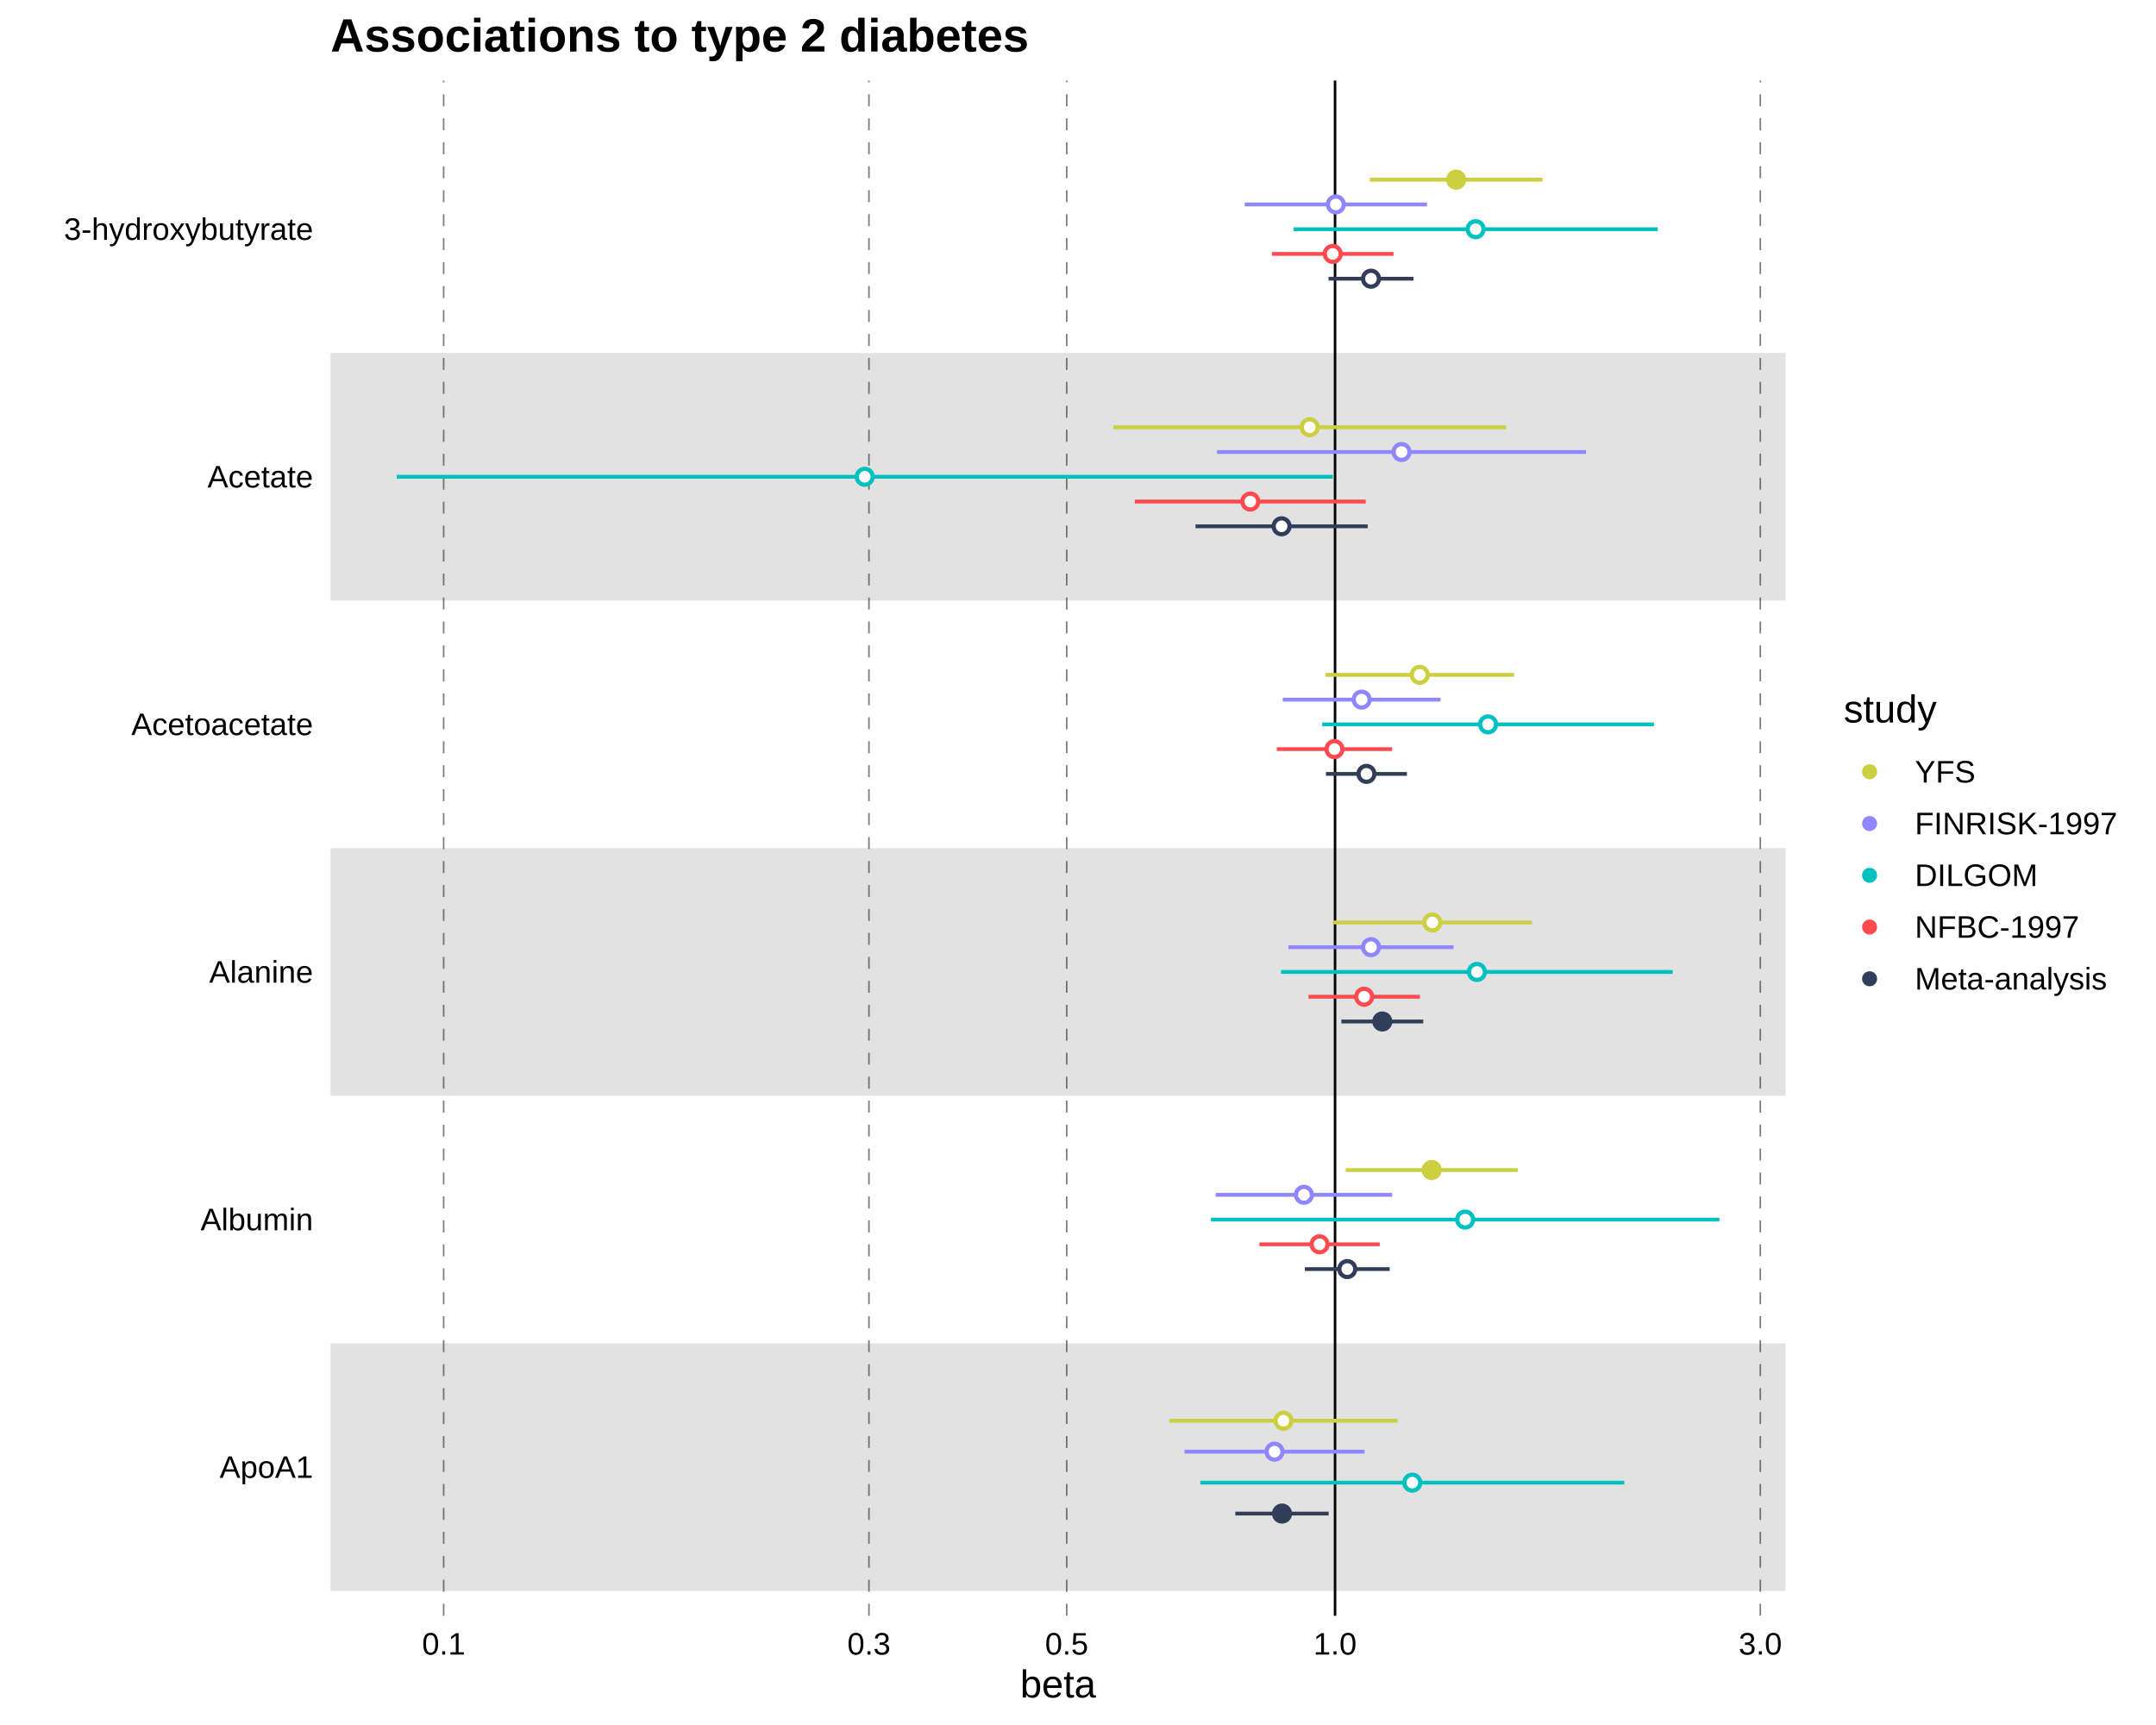
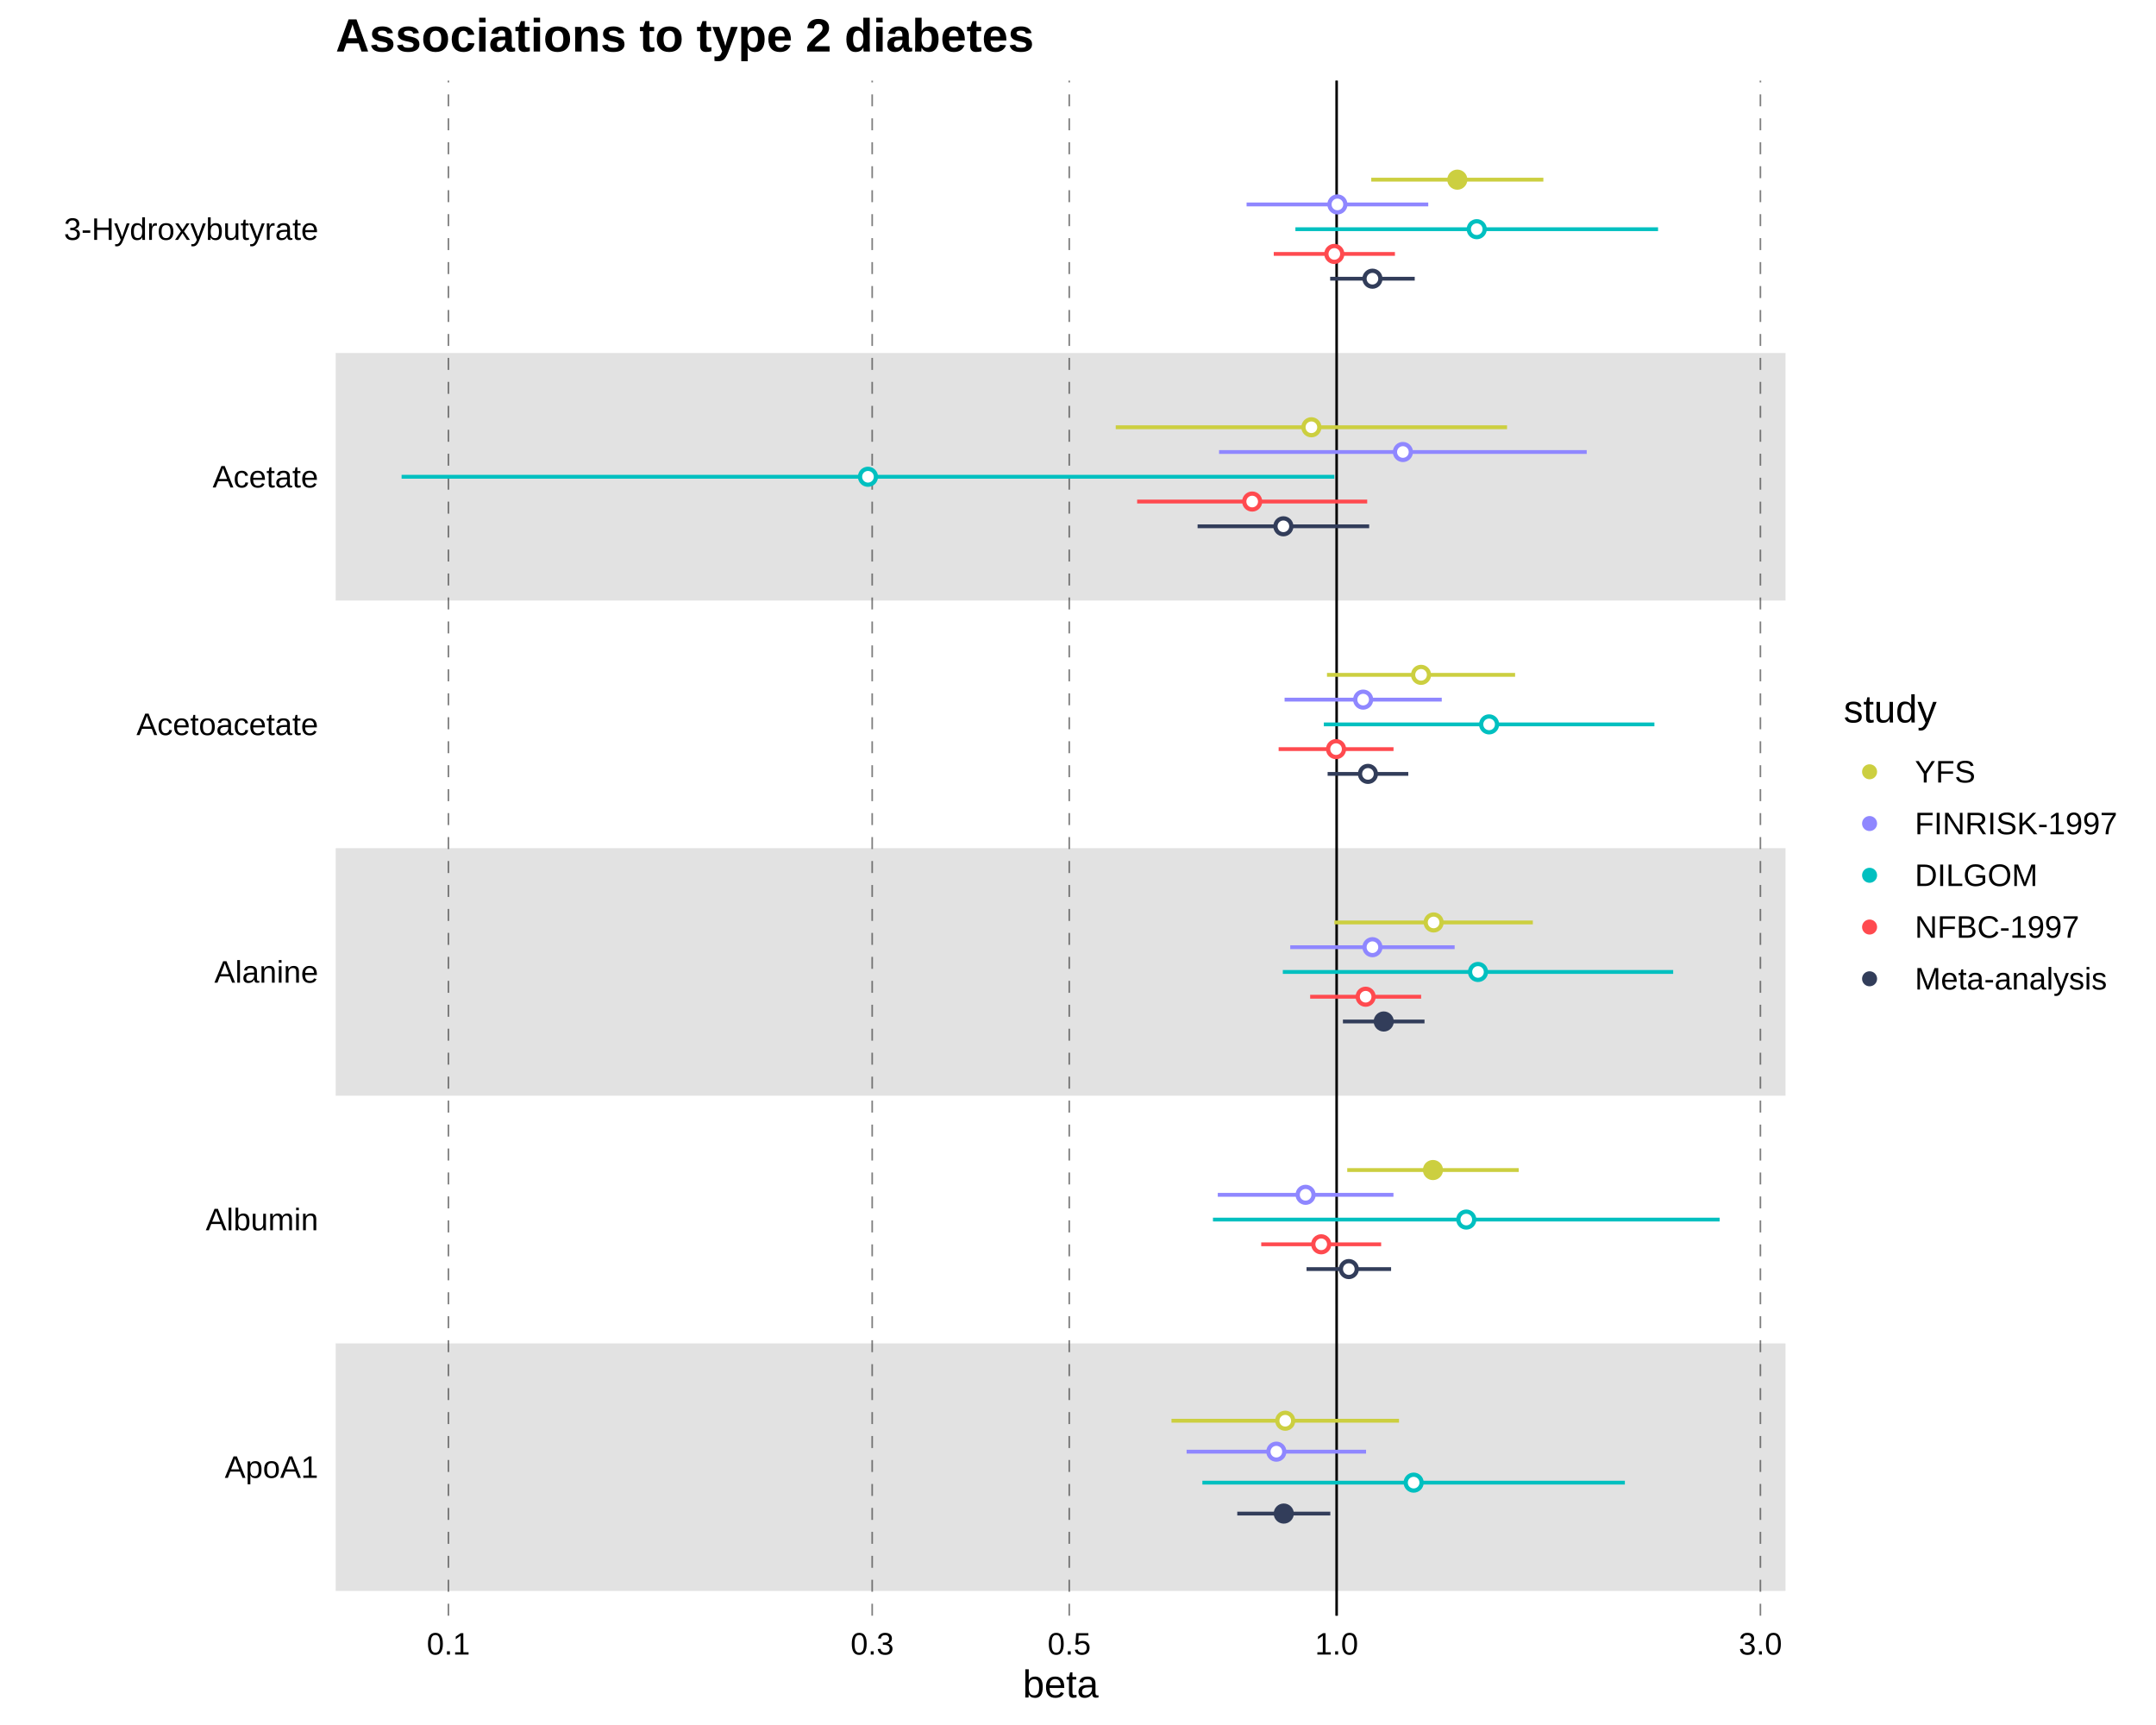
<svg xmlns="http://www.w3.org/2000/svg" viewBox="0 0 720.00 576.00">
  <defs>
    <style type="text/css">
    line, polyline, polygon, path, rect, circle {
      fill: none;
      stroke: #000000;
      stroke-linecap: round;
      stroke-linejoin: round;
      stroke-miterlimit: 10.00;
    }
  </style>
  </defs>
  <rect width="100%" height="100%" style="stroke: none; fill: #FFFFFF;" />
  <defs>
-     <clipPath id="cpMTEwLjM5fDU5Ni4yOXw1MzkuNTF8MjYuOTI=">
-       <rect x="110.39" y="26.92" width="485.90" height="512.58" />
+     <clipPath id="cpMTEyLjEwfDU5Ni4yOXw1MzkuNTF8MjYuOTI=">
+       <rect x="112.10" y="26.92" width="484.18" height="512.58" />
    </clipPath>
  </defs>
-   <rect x="110.39" y="26.92" width="485.90" height="512.58" style="stroke-width: 0.75; stroke: none;" clip-path="url(#cpMTEwLjM5fDU5Ni4yOXw1MzkuNTF8MjYuOTI=)" />
-   <polyline points="148.16,539.51 148.16,26.92 " style="stroke-width: 0.53; stroke: #7F7F7F; stroke-dasharray: 4.00,4.00; stroke-linecap: butt;" clip-path="url(#cpMTEwLjM5fDU5Ni4yOXw1MzkuNTF8MjYuOTI=)" />
-   <polyline points="290.19,539.51 290.19,26.92 " style="stroke-width: 0.53; stroke: #7F7F7F; stroke-dasharray: 4.00,4.00; stroke-linecap: butt;" clip-path="url(#cpMTEwLjM5fDU5Ni4yOXw1MzkuNTF8MjYuOTI=)" />
-   <polyline points="356.23,539.51 356.23,26.92 " style="stroke-width: 0.53; stroke: #7F7F7F; stroke-dasharray: 4.00,4.00; stroke-linecap: butt;" clip-path="url(#cpMTEwLjM5fDU5Ni4yOXw1MzkuNTF8MjYuOTI=)" />
-   <polyline points="445.84,539.51 445.84,26.92 " style="stroke-width: 0.53; stroke: #7F7F7F; stroke-dasharray: 4.00,4.00; stroke-linecap: butt;" clip-path="url(#cpMTEwLjM5fDU5Ni4yOXw1MzkuNTF8MjYuOTI=)" />
-   <polyline points="587.86,539.51 587.86,26.92 " style="stroke-width: 0.53; stroke: #7F7F7F; stroke-dasharray: 4.00,4.00; stroke-linecap: butt;" clip-path="url(#cpMTEwLjM5fDU5Ni4yOXw1MzkuNTF8MjYuOTI=)" />
-   <rect x="110.39" y="448.56" width="485.90" height="82.67" style="stroke-width: nan; stroke: none; stroke-linecap: square; stroke-linejoin: miter; fill: #222222; fill-opacity: 0.13;" clip-path="url(#cpMTEwLjM5fDU5Ni4yOXw1MzkuNTF8MjYuOTI=)" />
-   <rect x="110.39" y="365.89" width="485.90" height="82.67" style="stroke-width: nan; stroke: none; stroke-linecap: square; stroke-linejoin: miter;" clip-path="url(#cpMTEwLjM5fDU5Ni4yOXw1MzkuNTF8MjYuOTI=)" />
-   <rect x="110.39" y="283.21" width="485.90" height="82.67" style="stroke-width: nan; stroke: none; stroke-linecap: square; stroke-linejoin: miter; fill: #222222; fill-opacity: 0.13;" clip-path="url(#cpMTEwLjM5fDU5Ni4yOXw1MzkuNTF8MjYuOTI=)" />
-   <rect x="110.39" y="200.54" width="485.90" height="82.67" style="stroke-width: nan; stroke: none; stroke-linecap: square; stroke-linejoin: miter;" clip-path="url(#cpMTEwLjM5fDU5Ni4yOXw1MzkuNTF8MjYuOTI=)" />
-   <rect x="110.39" y="117.86" width="485.90" height="82.67" style="stroke-width: nan; stroke: none; stroke-linecap: square; stroke-linejoin: miter; fill: #222222; fill-opacity: 0.13;" clip-path="url(#cpMTEwLjM5fDU5Ni4yOXw1MzkuNTF8MjYuOTI=)" />
-   <rect x="110.39" y="35.19" width="485.90" height="82.67" style="stroke-width: nan; stroke: none; stroke-linecap: square; stroke-linejoin: miter;" clip-path="url(#cpMTEwLjM5fDU5Ni4yOXw1MzkuNTF8MjYuOTI=)" />
-   <line x1="445.84" y1="539.51" x2="445.84" y2="26.92" style="stroke-width: 0.85; stroke-linecap: butt;" clip-path="url(#cpMTEwLjM5fDU5Ni4yOXw1MzkuNTF8MjYuOTI=)" />
-   <line x1="390.50" y1="474.40" x2="466.74" y2="474.40" style="stroke-width: 1.28; stroke: #CCCF40; stroke-linecap: butt;" clip-path="url(#cpMTEwLjM5fDU5Ni4yOXw1MzkuNTF8MjYuOTI=)" />
-   <line x1="395.56" y1="484.73" x2="455.70" y2="484.73" style="stroke-width: 1.28; stroke: #8F87FF; stroke-linecap: butt;" clip-path="url(#cpMTEwLjM5fDU5Ni4yOXw1MzkuNTF8MjYuOTI=)" />
-   <line x1="400.85" y1="495.07" x2="542.44" y2="495.07" style="stroke-width: 1.28; stroke: #00C0C0; stroke-linecap: butt;" clip-path="url(#cpMTEwLjM5fDU5Ni4yOXw1MzkuNTF8MjYuOTI=)" />
-   <line x1="412.54" y1="505.40" x2="443.72" y2="505.40" style="stroke-width: 1.28; stroke: #323D5A; stroke-linecap: butt;" clip-path="url(#cpMTEwLjM5fDU5Ni4yOXw1MzkuNTF8MjYuOTI=)" />
-   <line x1="449.39" y1="390.69" x2="506.86" y2="390.69" style="stroke-width: 1.28; stroke: #CCCF40; stroke-linecap: butt;" clip-path="url(#cpMTEwLjM5fDU5Ni4yOXw1MzkuNTF8MjYuOTI=)" />
-   <line x1="406.00" y1="398.96" x2="464.89" y2="398.96" style="stroke-width: 1.28; stroke: #8F87FF; stroke-linecap: butt;" clip-path="url(#cpMTEwLjM5fDU5Ni4yOXw1MzkuNTF8MjYuOTI=)" />
-   <line x1="404.39" y1="407.23" x2="574.20" y2="407.23" style="stroke-width: 1.28; stroke: #00C0C0; stroke-linecap: butt;" clip-path="url(#cpMTEwLjM5fDU5Ni4yOXw1MzkuNTF8MjYuOTI=)" />
-   <line x1="420.57" y1="415.49" x2="460.77" y2="415.49" style="stroke-width: 1.28; stroke: #FF4A4F; stroke-linecap: butt;" clip-path="url(#cpMTEwLjM5fDU5Ni4yOXw1MzkuNTF8MjYuOTI=)" />
-   <line x1="435.75" y1="423.76" x2="464.09" y2="423.76" style="stroke-width: 1.28; stroke: #323D5A; stroke-linecap: butt;" clip-path="url(#cpMTEwLjM5fDU5Ni4yOXw1MzkuNTF8MjYuOTI=)" />
-   <line x1="445.08" y1="308.02" x2="511.60" y2="308.02" style="stroke-width: 1.28; stroke: #CCCF40; stroke-linecap: butt;" clip-path="url(#cpMTEwLjM5fDU5Ni4yOXw1MzkuNTF8MjYuOTI=)" />
-   <line x1="430.30" y1="316.28" x2="485.39" y2="316.28" style="stroke-width: 1.28; stroke: #8F87FF; stroke-linecap: butt;" clip-path="url(#cpMTEwLjM5fDU5Ni4yOXw1MzkuNTF8MjYuOTI=)" />
-   <line x1="427.81" y1="324.55" x2="558.62" y2="324.55" style="stroke-width: 1.28; stroke: #00C0C0; stroke-linecap: butt;" clip-path="url(#cpMTEwLjM5fDU5Ni4yOXw1MzkuNTF8MjYuOTI=)" />
-   <line x1="436.97" y1="332.82" x2="474.16" y2="332.82" style="stroke-width: 1.28; stroke: #FF4A4F; stroke-linecap: butt;" clip-path="url(#cpMTEwLjM5fDU5Ni4yOXw1MzkuNTF8MjYuOTI=)" />
-   <line x1="447.95" y1="341.09" x2="475.30" y2="341.09" style="stroke-width: 1.28; stroke: #323D5A; stroke-linecap: butt;" clip-path="url(#cpMTEwLjM5fDU5Ni4yOXw1MzkuNTF8MjYuOTI=)" />
-   <line x1="442.60" y1="225.34" x2="505.65" y2="225.34" style="stroke-width: 1.28; stroke: #CCCF40; stroke-linecap: butt;" clip-path="url(#cpMTEwLjM5fDU5Ni4yOXw1MzkuNTF8MjYuOTI=)" />
-   <line x1="428.39" y1="233.61" x2="481.08" y2="233.61" style="stroke-width: 1.28; stroke: #8F87FF; stroke-linecap: butt;" clip-path="url(#cpMTEwLjM5fDU5Ni4yOXw1MzkuNTF8MjYuOTI=)" />
-   <line x1="441.54" y1="241.88" x2="552.34" y2="241.88" style="stroke-width: 1.28; stroke: #00C0C0; stroke-linecap: butt;" clip-path="url(#cpMTEwLjM5fDU5Ni4yOXw1MzkuNTF8MjYuOTI=)" />
-   <line x1="426.39" y1="250.14" x2="464.90" y2="250.14" style="stroke-width: 1.28; stroke: #FF4A4F; stroke-linecap: butt;" clip-path="url(#cpMTEwLjM5fDU5Ni4yOXw1MzkuNTF8MjYuOTI=)" />
-   <line x1="442.81" y1="258.41" x2="469.85" y2="258.41" style="stroke-width: 1.28; stroke: #323D5A; stroke-linecap: butt;" clip-path="url(#cpMTEwLjM5fDU5Ni4yOXw1MzkuNTF8MjYuOTI=)" />
-   <line x1="371.81" y1="142.67" x2="502.95" y2="142.67" style="stroke-width: 1.28; stroke: #CCCF40; stroke-linecap: butt;" clip-path="url(#cpMTEwLjM5fDU5Ni4yOXw1MzkuNTF8MjYuOTI=)" />
-   <line x1="406.44" y1="150.93" x2="529.65" y2="150.93" style="stroke-width: 1.28; stroke: #8F87FF; stroke-linecap: butt;" clip-path="url(#cpMTEwLjM5fDU5Ni4yOXw1MzkuNTF8MjYuOTI=)" />
-   <line x1="132.47" y1="159.20" x2="445.08" y2="159.20" style="stroke-width: 1.28; stroke: #00C0C0; stroke-linecap: butt;" clip-path="url(#cpMTEwLjM5fDU5Ni4yOXw1MzkuNTF8MjYuOTI=)" />
-   <line x1="378.98" y1="167.47" x2="456.09" y2="167.47" style="stroke-width: 1.28; stroke: #FF4A4F; stroke-linecap: butt;" clip-path="url(#cpMTEwLjM5fDU5Ni4yOXw1MzkuNTF8MjYuOTI=)" />
-   <line x1="399.24" y1="175.74" x2="456.74" y2="175.74" style="stroke-width: 1.28; stroke: #323D5A; stroke-linecap: butt;" clip-path="url(#cpMTEwLjM5fDU5Ni4yOXw1MzkuNTF8MjYuOTI=)" />
-   <line x1="457.44" y1="59.99" x2="515.12" y2="59.99" style="stroke-width: 1.28; stroke: #CCCF40; stroke-linecap: butt;" clip-path="url(#cpMTEwLjM5fDU5Ni4yOXw1MzkuNTF8MjYuOTI=)" />
-   <line x1="415.66" y1="68.26" x2="476.54" y2="68.26" style="stroke-width: 1.28; stroke: #8F87FF; stroke-linecap: butt;" clip-path="url(#cpMTEwLjM5fDU5Ni4yOXw1MzkuNTF8MjYuOTI=)" />
-   <line x1="432.02" y1="76.53" x2="553.56" y2="76.53" style="stroke-width: 1.28; stroke: #00C0C0; stroke-linecap: butt;" clip-path="url(#cpMTEwLjM5fDU5Ni4yOXw1MzkuNTF8MjYuOTI=)" />
-   <line x1="424.76" y1="84.79" x2="465.37" y2="84.79" style="stroke-width: 1.28; stroke: #FF4A4F; stroke-linecap: butt;" clip-path="url(#cpMTEwLjM5fDU5Ni4yOXw1MzkuNTF8MjYuOTI=)" />
-   <line x1="443.67" y1="93.06" x2="472.02" y2="93.06" style="stroke-width: 1.28; stroke: #323D5A; stroke-linecap: butt;" clip-path="url(#cpMTEwLjM5fDU5Ni4yOXw1MzkuNTF8MjYuOTI=)" />
-   <circle cx="428.62" cy="474.40" r="1.99pt" style="stroke-width: 1.42; stroke: #CCCF40; fill: #FFFFFF;" clip-path="url(#cpMTEwLjM5fDU5Ni4yOXw1MzkuNTF8MjYuOTI=)" />
-   <circle cx="425.63" cy="484.73" r="1.99pt" style="stroke-width: 1.42; stroke: #8F87FF; fill: #FFFFFF;" clip-path="url(#cpMTEwLjM5fDU5Ni4yOXw1MzkuNTF8MjYuOTI=)" />
-   <circle cx="471.64" cy="495.07" r="1.99pt" style="stroke-width: 1.42; stroke: #00C0C0; fill: #FFFFFF;" clip-path="url(#cpMTEwLjM5fDU5Ni4yOXw1MzkuNTF8MjYuOTI=)" />
-   <circle cx="428.13" cy="505.40" r="1.99pt" style="stroke-width: 1.42; stroke: #323D5A; fill: #323D5A;" clip-path="url(#cpMTEwLjM5fDU5Ni4yOXw1MzkuNTF8MjYuOTI=)" />
-   <circle cx="478.13" cy="390.69" r="1.99pt" style="stroke-width: 1.42; stroke: #CCCF40; fill: #CCCF40;" clip-path="url(#cpMTEwLjM5fDU5Ni4yOXw1MzkuNTF8MjYuOTI=)" />
-   <circle cx="435.45" cy="398.96" r="1.99pt" style="stroke-width: 1.42; stroke: #8F87FF; fill: #FFFFFF;" clip-path="url(#cpMTEwLjM5fDU5Ni4yOXw1MzkuNTF8MjYuOTI=)" />
-   <circle cx="489.29" cy="407.23" r="1.99pt" style="stroke-width: 1.42; stroke: #00C0C0; fill: #FFFFFF;" clip-path="url(#cpMTEwLjM5fDU5Ni4yOXw1MzkuNTF8MjYuOTI=)" />
-   <circle cx="440.67" cy="415.49" r="1.99pt" style="stroke-width: 1.42; stroke: #FF4A4F; fill: #FFFFFF;" clip-path="url(#cpMTEwLjM5fDU5Ni4yOXw1MzkuNTF8MjYuOTI=)" />
-   <circle cx="449.92" cy="423.76" r="1.99pt" style="stroke-width: 1.42; stroke: #323D5A; fill: #FFFFFF;" clip-path="url(#cpMTEwLjM5fDU5Ni4yOXw1MzkuNTF8MjYuOTI=)" />
-   <circle cx="478.34" cy="308.02" r="1.99pt" style="stroke-width: 1.42; stroke: #CCCF40; fill: #FFFFFF;" clip-path="url(#cpMTEwLjM5fDU5Ni4yOXw1MzkuNTF8MjYuOTI=)" />
-   <circle cx="457.84" cy="316.28" r="1.99pt" style="stroke-width: 1.42; stroke: #8F87FF; fill: #FFFFFF;" clip-path="url(#cpMTEwLjM5fDU5Ni4yOXw1MzkuNTF8MjYuOTI=)" />
-   <circle cx="493.22" cy="324.55" r="1.99pt" style="stroke-width: 1.42; stroke: #00C0C0; fill: #FFFFFF;" clip-path="url(#cpMTEwLjM5fDU5Ni4yOXw1MzkuNTF8MjYuOTI=)" />
-   <circle cx="455.56" cy="332.82" r="1.99pt" style="stroke-width: 1.42; stroke: #FF4A4F; fill: #FFFFFF;" clip-path="url(#cpMTEwLjM5fDU5Ni4yOXw1MzkuNTF8MjYuOTI=)" />
-   <circle cx="461.62" cy="341.09" r="1.99pt" style="stroke-width: 1.42; stroke: #323D5A; fill: #323D5A;" clip-path="url(#cpMTEwLjM5fDU5Ni4yOXw1MzkuNTF8MjYuOTI=)" />
-   <circle cx="474.13" cy="225.34" r="1.99pt" style="stroke-width: 1.42; stroke: #CCCF40; fill: #FFFFFF;" clip-path="url(#cpMTEwLjM5fDU5Ni4yOXw1MzkuNTF8MjYuOTI=)" />
-   <circle cx="454.73" cy="233.61" r="1.99pt" style="stroke-width: 1.42; stroke: #8F87FF; fill: #FFFFFF;" clip-path="url(#cpMTEwLjM5fDU5Ni4yOXw1MzkuNTF8MjYuOTI=)" />
-   <circle cx="496.94" cy="241.88" r="1.99pt" style="stroke-width: 1.42; stroke: #00C0C0; fill: #FFFFFF;" clip-path="url(#cpMTEwLjM5fDU5Ni4yOXw1MzkuNTF8MjYuOTI=)" />
-   <circle cx="445.65" cy="250.14" r="1.99pt" style="stroke-width: 1.42; stroke: #FF4A4F; fill: #FFFFFF;" clip-path="url(#cpMTEwLjM5fDU5Ni4yOXw1MzkuNTF8MjYuOTI=)" />
-   <circle cx="456.33" cy="258.41" r="1.99pt" style="stroke-width: 1.42; stroke: #323D5A; fill: #FFFFFF;" clip-path="url(#cpMTEwLjM5fDU5Ni4yOXw1MzkuNTF8MjYuOTI=)" />
-   <circle cx="437.38" cy="142.67" r="1.99pt" style="stroke-width: 1.42; stroke: #CCCF40; fill: #FFFFFF;" clip-path="url(#cpMTEwLjM5fDU5Ni4yOXw1MzkuNTF8MjYuOTI=)" />
-   <circle cx="468.04" cy="150.93" r="1.99pt" style="stroke-width: 1.42; stroke: #8F87FF; fill: #FFFFFF;" clip-path="url(#cpMTEwLjM5fDU5Ni4yOXw1MzkuNTF8MjYuOTI=)" />
-   <circle cx="288.78" cy="159.20" r="1.99pt" style="stroke-width: 1.42; stroke: #00C0C0; fill: #FFFFFF;" clip-path="url(#cpMTEwLjM5fDU5Ni4yOXw1MzkuNTF8MjYuOTI=)" />
-   <circle cx="417.54" cy="167.47" r="1.99pt" style="stroke-width: 1.42; stroke: #FF4A4F; fill: #FFFFFF;" clip-path="url(#cpMTEwLjM5fDU5Ni4yOXw1MzkuNTF8MjYuOTI=)" />
-   <circle cx="427.99" cy="175.74" r="1.99pt" style="stroke-width: 1.42; stroke: #323D5A; fill: #FFFFFF;" clip-path="url(#cpMTEwLjM5fDU5Ni4yOXw1MzkuNTF8MjYuOTI=)" />
-   <circle cx="486.28" cy="59.99" r="1.99pt" style="stroke-width: 1.42; stroke: #CCCF40; fill: #CCCF40;" clip-path="url(#cpMTEwLjM5fDU5Ni4yOXw1MzkuNTF8MjYuOTI=)" />
-   <circle cx="446.10" cy="68.26" r="1.99pt" style="stroke-width: 1.42; stroke: #8F87FF; fill: #FFFFFF;" clip-path="url(#cpMTEwLjM5fDU5Ni4yOXw1MzkuNTF8MjYuOTI=)" />
-   <circle cx="492.79" cy="76.53" r="1.99pt" style="stroke-width: 1.42; stroke: #00C0C0; fill: #FFFFFF;" clip-path="url(#cpMTEwLjM5fDU5Ni4yOXw1MzkuNTF8MjYuOTI=)" />
-   <circle cx="445.07" cy="84.79" r="1.99pt" style="stroke-width: 1.42; stroke: #FF4A4F; fill: #FFFFFF;" clip-path="url(#cpMTEwLjM5fDU5Ni4yOXw1MzkuNTF8MjYuOTI=)" />
-   <circle cx="457.84" cy="93.06" r="1.99pt" style="stroke-width: 1.42; stroke: #323D5A; fill: #FFFFFF;" clip-path="url(#cpMTEwLjM5fDU5Ni4yOXw1MzkuNTF8MjYuOTI=)" />
+   <rect x="112.10" y="26.92" width="484.18" height="512.58" style="stroke-width: 0.75; stroke: none;" clip-path="url(#cpMTEyLjEwfDU5Ni4yOXw1MzkuNTF8MjYuOTI=)" />
+   <polyline points="149.75,539.51 149.75,26.92 " style="stroke-width: 0.53; stroke: #7F7F7F; stroke-dasharray: 4.00,4.00; stroke-linecap: butt;" clip-path="url(#cpMTEyLjEwfDU5Ni4yOXw1MzkuNTF8MjYuOTI=)" />
+   <polyline points="291.27,539.51 291.27,26.92 " style="stroke-width: 0.53; stroke: #7F7F7F; stroke-dasharray: 4.00,4.00; stroke-linecap: butt;" clip-path="url(#cpMTEyLjEwfDU5Ni4yOXw1MzkuNTF8MjYuOTI=)" />
+   <polyline points="357.08,539.51 357.08,26.92 " style="stroke-width: 0.53; stroke: #7F7F7F; stroke-dasharray: 4.00,4.00; stroke-linecap: butt;" clip-path="url(#cpMTEyLjEwfDU5Ni4yOXw1MzkuNTF8MjYuOTI=)" />
+   <polyline points="446.37,539.51 446.37,26.92 " style="stroke-width: 0.53; stroke: #7F7F7F; stroke-dasharray: 4.00,4.00; stroke-linecap: butt;" clip-path="url(#cpMTEyLjEwfDU5Ni4yOXw1MzkuNTF8MjYuOTI=)" />
+   <polyline points="587.89,539.51 587.89,26.92 " style="stroke-width: 0.53; stroke: #7F7F7F; stroke-dasharray: 4.00,4.00; stroke-linecap: butt;" clip-path="url(#cpMTEyLjEwfDU5Ni4yOXw1MzkuNTF8MjYuOTI=)" />
+   <rect x="112.10" y="448.56" width="484.18" height="82.67" style="stroke-width: nan; stroke: none; stroke-linecap: square; stroke-linejoin: miter; fill: #222222; fill-opacity: 0.13;" clip-path="url(#cpMTEyLjEwfDU5Ni4yOXw1MzkuNTF8MjYuOTI=)" />
+   <rect x="112.10" y="365.89" width="484.18" height="82.67" style="stroke-width: nan; stroke: none; stroke-linecap: square; stroke-linejoin: miter;" clip-path="url(#cpMTEyLjEwfDU5Ni4yOXw1MzkuNTF8MjYuOTI=)" />
+   <rect x="112.10" y="283.21" width="484.18" height="82.67" style="stroke-width: nan; stroke: none; stroke-linecap: square; stroke-linejoin: miter; fill: #222222; fill-opacity: 0.13;" clip-path="url(#cpMTEyLjEwfDU5Ni4yOXw1MzkuNTF8MjYuOTI=)" />
+   <rect x="112.10" y="200.54" width="484.18" height="82.67" style="stroke-width: nan; stroke: none; stroke-linecap: square; stroke-linejoin: miter;" clip-path="url(#cpMTEyLjEwfDU5Ni4yOXw1MzkuNTF8MjYuOTI=)" />
+   <rect x="112.10" y="117.86" width="484.18" height="82.67" style="stroke-width: nan; stroke: none; stroke-linecap: square; stroke-linejoin: miter; fill: #222222; fill-opacity: 0.13;" clip-path="url(#cpMTEyLjEwfDU5Ni4yOXw1MzkuNTF8MjYuOTI=)" />
+   <rect x="112.10" y="35.19" width="484.18" height="82.67" style="stroke-width: nan; stroke: none; stroke-linecap: square; stroke-linejoin: miter;" clip-path="url(#cpMTEyLjEwfDU5Ni4yOXw1MzkuNTF8MjYuOTI=)" />
+   <line x1="446.37" y1="539.51" x2="446.37" y2="26.92" style="stroke-width: 0.85; stroke-linecap: butt;" clip-path="url(#cpMTEyLjEwfDU5Ni4yOXw1MzkuNTF8MjYuOTI=)" />
+   <line x1="391.22" y1="474.40" x2="467.20" y2="474.40" style="stroke-width: 1.28; stroke: #CCCF40; stroke-linecap: butt;" clip-path="url(#cpMTEyLjEwfDU5Ni4yOXw1MzkuNTF8MjYuOTI=)" />
+   <line x1="396.27" y1="484.73" x2="456.20" y2="484.73" style="stroke-width: 1.28; stroke: #8F87FF; stroke-linecap: butt;" clip-path="url(#cpMTEyLjEwfDU5Ni4yOXw1MzkuNTF8MjYuOTI=)" />
+   <line x1="401.54" y1="495.07" x2="542.63" y2="495.07" style="stroke-width: 1.28; stroke: #00C0C0; stroke-linecap: butt;" clip-path="url(#cpMTEyLjEwfDU5Ni4yOXw1MzkuNTF8MjYuOTI=)" />
+   <line x1="413.19" y1="505.40" x2="444.26" y2="505.40" style="stroke-width: 1.28; stroke: #323D5A; stroke-linecap: butt;" clip-path="url(#cpMTEyLjEwfDU5Ni4yOXw1MzkuNTF8MjYuOTI=)" />
+   <line x1="449.91" y1="390.69" x2="507.18" y2="390.69" style="stroke-width: 1.28; stroke: #CCCF40; stroke-linecap: butt;" clip-path="url(#cpMTEyLjEwfDU5Ni4yOXw1MzkuNTF8MjYuOTI=)" />
+   <line x1="406.68" y1="398.96" x2="465.35" y2="398.96" style="stroke-width: 1.28; stroke: #8F87FF; stroke-linecap: butt;" clip-path="url(#cpMTEyLjEwfDU5Ni4yOXw1MzkuNTF8MjYuOTI=)" />
+   <line x1="405.07" y1="407.23" x2="574.28" y2="407.23" style="stroke-width: 1.28; stroke: #00C0C0; stroke-linecap: butt;" clip-path="url(#cpMTEyLjEwfDU5Ni4yOXw1MzkuNTF8MjYuOTI=)" />
+   <line x1="421.19" y1="415.49" x2="461.24" y2="415.49" style="stroke-width: 1.28; stroke: #FF4A4F; stroke-linecap: butt;" clip-path="url(#cpMTEyLjEwfDU5Ni4yOXw1MzkuNTF8MjYuOTI=)" />
+   <line x1="436.32" y1="423.76" x2="464.56" y2="423.76" style="stroke-width: 1.28; stroke: #323D5A; stroke-linecap: butt;" clip-path="url(#cpMTEyLjEwfDU5Ni4yOXw1MzkuNTF8MjYuOTI=)" />
+   <line x1="445.62" y1="308.02" x2="511.90" y2="308.02" style="stroke-width: 1.28; stroke: #CCCF40; stroke-linecap: butt;" clip-path="url(#cpMTEyLjEwfDU5Ni4yOXw1MzkuNTF8MjYuOTI=)" />
+   <line x1="430.88" y1="316.28" x2="485.78" y2="316.28" style="stroke-width: 1.28; stroke: #8F87FF; stroke-linecap: butt;" clip-path="url(#cpMTEyLjEwfDU5Ni4yOXw1MzkuNTF8MjYuOTI=)" />
+   <line x1="428.40" y1="324.55" x2="558.76" y2="324.55" style="stroke-width: 1.28; stroke: #00C0C0; stroke-linecap: butt;" clip-path="url(#cpMTEyLjEwfDU5Ni4yOXw1MzkuNTF8MjYuOTI=)" />
+   <line x1="437.53" y1="332.82" x2="474.59" y2="332.82" style="stroke-width: 1.28; stroke: #FF4A4F; stroke-linecap: butt;" clip-path="url(#cpMTEyLjEwfDU5Ni4yOXw1MzkuNTF8MjYuOTI=)" />
+   <line x1="448.47" y1="341.09" x2="475.72" y2="341.09" style="stroke-width: 1.28; stroke: #323D5A; stroke-linecap: butt;" clip-path="url(#cpMTEyLjEwfDU5Ni4yOXw1MzkuNTF8MjYuOTI=)" />
+   <line x1="443.15" y1="225.34" x2="505.97" y2="225.34" style="stroke-width: 1.28; stroke: #CCCF40; stroke-linecap: butt;" clip-path="url(#cpMTEyLjEwfDU5Ni4yOXw1MzkuNTF8MjYuOTI=)" />
+   <line x1="428.99" y1="233.61" x2="481.48" y2="233.61" style="stroke-width: 1.28; stroke: #8F87FF; stroke-linecap: butt;" clip-path="url(#cpMTEyLjEwfDU5Ni4yOXw1MzkuNTF8MjYuOTI=)" />
+   <line x1="442.09" y1="241.88" x2="552.49" y2="241.88" style="stroke-width: 1.28; stroke: #00C0C0; stroke-linecap: butt;" clip-path="url(#cpMTEyLjEwfDU5Ni4yOXw1MzkuNTF8MjYuOTI=)" />
+   <line x1="427.00" y1="250.14" x2="465.37" y2="250.14" style="stroke-width: 1.28; stroke: #FF4A4F; stroke-linecap: butt;" clip-path="url(#cpMTEyLjEwfDU5Ni4yOXw1MzkuNTF8MjYuOTI=)" />
+   <line x1="443.36" y1="258.41" x2="470.30" y2="258.41" style="stroke-width: 1.28; stroke: #323D5A; stroke-linecap: butt;" clip-path="url(#cpMTEyLjEwfDU5Ni4yOXw1MzkuNTF8MjYuOTI=)" />
+   <line x1="372.60" y1="142.67" x2="503.28" y2="142.67" style="stroke-width: 1.28; stroke: #CCCF40; stroke-linecap: butt;" clip-path="url(#cpMTEyLjEwfDU5Ni4yOXw1MzkuNTF8MjYuOTI=)" />
+   <line x1="407.11" y1="150.93" x2="529.89" y2="150.93" style="stroke-width: 1.28; stroke: #8F87FF; stroke-linecap: butt;" clip-path="url(#cpMTEyLjEwfDU5Ni4yOXw1MzkuNTF8MjYuOTI=)" />
+   <line x1="134.11" y1="159.20" x2="445.61" y2="159.20" style="stroke-width: 1.28; stroke: #00C0C0; stroke-linecap: butt;" clip-path="url(#cpMTEyLjEwfDU5Ni4yOXw1MzkuNTF8MjYuOTI=)" />
+   <line x1="379.75" y1="167.47" x2="456.58" y2="167.47" style="stroke-width: 1.28; stroke: #FF4A4F; stroke-linecap: butt;" clip-path="url(#cpMTEyLjEwfDU5Ni4yOXw1MzkuNTF8MjYuOTI=)" />
+   <line x1="399.94" y1="175.74" x2="457.24" y2="175.74" style="stroke-width: 1.28; stroke: #323D5A; stroke-linecap: butt;" clip-path="url(#cpMTEyLjEwfDU5Ni4yOXw1MzkuNTF8MjYuOTI=)" />
+   <line x1="457.93" y1="59.99" x2="515.41" y2="59.99" style="stroke-width: 1.28; stroke: #CCCF40; stroke-linecap: butt;" clip-path="url(#cpMTEyLjEwfDU5Ni4yOXw1MzkuNTF8MjYuOTI=)" />
+   <line x1="416.30" y1="68.26" x2="476.97" y2="68.26" style="stroke-width: 1.28; stroke: #8F87FF; stroke-linecap: butt;" clip-path="url(#cpMTEyLjEwfDU5Ni4yOXw1MzkuNTF8MjYuOTI=)" />
+   <line x1="432.60" y1="76.53" x2="553.71" y2="76.53" style="stroke-width: 1.28; stroke: #00C0C0; stroke-linecap: butt;" clip-path="url(#cpMTEyLjEwfDU5Ni4yOXw1MzkuNTF8MjYuOTI=)" />
+   <line x1="425.37" y1="84.79" x2="465.84" y2="84.79" style="stroke-width: 1.28; stroke: #FF4A4F; stroke-linecap: butt;" clip-path="url(#cpMTEyLjEwfDU5Ni4yOXw1MzkuNTF8MjYuOTI=)" />
+   <line x1="444.21" y1="93.06" x2="472.45" y2="93.06" style="stroke-width: 1.28; stroke: #323D5A; stroke-linecap: butt;" clip-path="url(#cpMTEyLjEwfDU5Ni4yOXw1MzkuNTF8MjYuOTI=)" />
+   <circle cx="429.21" cy="474.40" r="1.99pt" style="stroke-width: 1.42; stroke: #CCCF40; fill: #FFFFFF;" clip-path="url(#cpMTEyLjEwfDU5Ni4yOXw1MzkuNTF8MjYuOTI=)" />
+   <circle cx="426.24" cy="484.73" r="1.99pt" style="stroke-width: 1.42; stroke: #8F87FF; fill: #FFFFFF;" clip-path="url(#cpMTEyLjEwfDU5Ni4yOXw1MzkuNTF8MjYuOTI=)" />
+   <circle cx="472.09" cy="495.07" r="1.99pt" style="stroke-width: 1.42; stroke: #00C0C0; fill: #FFFFFF;" clip-path="url(#cpMTEyLjEwfDU5Ni4yOXw1MzkuNTF8MjYuOTI=)" />
+   <circle cx="428.72" cy="505.40" r="1.99pt" style="stroke-width: 1.42; stroke: #323D5A; fill: #323D5A;" clip-path="url(#cpMTEyLjEwfDU5Ni4yOXw1MzkuNTF8MjYuOTI=)" />
+   <circle cx="478.54" cy="390.69" r="1.99pt" style="stroke-width: 1.42; stroke: #CCCF40; fill: #CCCF40;" clip-path="url(#cpMTEyLjEwfDU5Ni4yOXw1MzkuNTF8MjYuOTI=)" />
+   <circle cx="436.01" cy="398.96" r="1.99pt" style="stroke-width: 1.42; stroke: #8F87FF; fill: #FFFFFF;" clip-path="url(#cpMTEyLjEwfDU5Ni4yOXw1MzkuNTF8MjYuOTI=)" />
+   <circle cx="489.67" cy="407.23" r="1.99pt" style="stroke-width: 1.42; stroke: #00C0C0; fill: #FFFFFF;" clip-path="url(#cpMTEyLjEwfDU5Ni4yOXw1MzkuNTF8MjYuOTI=)" />
+   <circle cx="441.22" cy="415.49" r="1.99pt" style="stroke-width: 1.42; stroke: #FF4A4F; fill: #FFFFFF;" clip-path="url(#cpMTEyLjEwfDU5Ni4yOXw1MzkuNTF8MjYuOTI=)" />
+   <circle cx="450.44" cy="423.76" r="1.99pt" style="stroke-width: 1.42; stroke: #323D5A; fill: #FFFFFF;" clip-path="url(#cpMTEyLjEwfDU5Ni4yOXw1MzkuNTF8MjYuOTI=)" />
+   <circle cx="478.76" cy="308.02" r="1.99pt" style="stroke-width: 1.42; stroke: #CCCF40; fill: #FFFFFF;" clip-path="url(#cpMTEyLjEwfDU5Ni4yOXw1MzkuNTF8MjYuOTI=)" />
+   <circle cx="458.33" cy="316.28" r="1.99pt" style="stroke-width: 1.42; stroke: #8F87FF; fill: #FFFFFF;" clip-path="url(#cpMTEyLjEwfDU5Ni4yOXw1MzkuNTF8MjYuOTI=)" />
+   <circle cx="493.58" cy="324.55" r="1.99pt" style="stroke-width: 1.42; stroke: #00C0C0; fill: #FFFFFF;" clip-path="url(#cpMTEyLjEwfDU5Ni4yOXw1MzkuNTF8MjYuOTI=)" />
+   <circle cx="456.06" cy="332.82" r="1.99pt" style="stroke-width: 1.42; stroke: #FF4A4F; fill: #FFFFFF;" clip-path="url(#cpMTEyLjEwfDU5Ni4yOXw1MzkuNTF8MjYuOTI=)" />
+   <circle cx="462.10" cy="341.09" r="1.99pt" style="stroke-width: 1.42; stroke: #323D5A; fill: #323D5A;" clip-path="url(#cpMTEyLjEwfDU5Ni4yOXw1MzkuNTF8MjYuOTI=)" />
+   <circle cx="474.56" cy="225.34" r="1.99pt" style="stroke-width: 1.42; stroke: #CCCF40; fill: #FFFFFF;" clip-path="url(#cpMTEyLjEwfDU5Ni4yOXw1MzkuNTF8MjYuOTI=)" />
+   <circle cx="455.23" cy="233.61" r="1.99pt" style="stroke-width: 1.42; stroke: #8F87FF; fill: #FFFFFF;" clip-path="url(#cpMTEyLjEwfDU5Ni4yOXw1MzkuNTF8MjYuOTI=)" />
+   <circle cx="497.29" cy="241.88" r="1.99pt" style="stroke-width: 1.42; stroke: #00C0C0; fill: #FFFFFF;" clip-path="url(#cpMTEyLjEwfDU5Ni4yOXw1MzkuNTF8MjYuOTI=)" />
+   <circle cx="446.18" cy="250.14" r="1.99pt" style="stroke-width: 1.42; stroke: #FF4A4F; fill: #FFFFFF;" clip-path="url(#cpMTEyLjEwfDU5Ni4yOXw1MzkuNTF8MjYuOTI=)" />
+   <circle cx="456.83" cy="258.41" r="1.99pt" style="stroke-width: 1.42; stroke: #323D5A; fill: #FFFFFF;" clip-path="url(#cpMTEyLjEwfDU5Ni4yOXw1MzkuNTF8MjYuOTI=)" />
+   <circle cx="437.94" cy="142.67" r="1.99pt" style="stroke-width: 1.42; stroke: #CCCF40; fill: #FFFFFF;" clip-path="url(#cpMTEyLjEwfDU5Ni4yOXw1MzkuNTF8MjYuOTI=)" />
+   <circle cx="468.50" cy="150.93" r="1.99pt" style="stroke-width: 1.42; stroke: #8F87FF; fill: #FFFFFF;" clip-path="url(#cpMTEyLjEwfDU5Ni4yOXw1MzkuNTF8MjYuOTI=)" />
+   <circle cx="289.86" cy="159.20" r="1.99pt" style="stroke-width: 1.42; stroke: #00C0C0; fill: #FFFFFF;" clip-path="url(#cpMTEyLjEwfDU5Ni4yOXw1MzkuNTF8MjYuOTI=)" />
+   <circle cx="418.17" cy="167.47" r="1.99pt" style="stroke-width: 1.42; stroke: #FF4A4F; fill: #FFFFFF;" clip-path="url(#cpMTEyLjEwfDU5Ni4yOXw1MzkuNTF8MjYuOTI=)" />
+   <circle cx="428.59" cy="175.74" r="1.99pt" style="stroke-width: 1.42; stroke: #323D5A; fill: #FFFFFF;" clip-path="url(#cpMTEyLjEwfDU5Ni4yOXw1MzkuNTF8MjYuOTI=)" />
+   <circle cx="486.67" cy="59.99" r="1.99pt" style="stroke-width: 1.42; stroke: #CCCF40; fill: #CCCF40;" clip-path="url(#cpMTEyLjEwfDU5Ni4yOXw1MzkuNTF8MjYuOTI=)" />
+   <circle cx="446.63" cy="68.26" r="1.99pt" style="stroke-width: 1.42; stroke: #8F87FF; fill: #FFFFFF;" clip-path="url(#cpMTEyLjEwfDU5Ni4yOXw1MzkuNTF8MjYuOTI=)" />
+   <circle cx="493.16" cy="76.53" r="1.99pt" style="stroke-width: 1.42; stroke: #00C0C0; fill: #FFFFFF;" clip-path="url(#cpMTEyLjEwfDU5Ni4yOXw1MzkuNTF8MjYuOTI=)" />
+   <circle cx="445.60" cy="84.79" r="1.99pt" style="stroke-width: 1.42; stroke: #FF4A4F; fill: #FFFFFF;" clip-path="url(#cpMTEyLjEwfDU5Ni4yOXw1MzkuNTF8MjYuOTI=)" />
+   <circle cx="458.33" cy="93.06" r="1.99pt" style="stroke-width: 1.42; stroke: #323D5A; fill: #FFFFFF;" clip-path="url(#cpMTEyLjEwfDU5Ni4yOXw1MzkuNTF8MjYuOTI=)" />
  <defs>
    <clipPath id="cpMC4wMHw3MjAuMDB8NTc2LjAwfDAuMDA=">
      <rect x="0.00" y="0.00" width="720.00" height="576.00" />
    </clipPath>
  </defs>
  <g clip-path="url(#cpMC4wMHw3MjAuMDB8NTc2LjAwfDAuMDA=)">
-     <text x="73.34" y="493.48" style="font-size: 10.40px; font-family: Liberation Sans;" textLength="31.22px" lengthAdjust="spacingAndGlyphs">ApoA1</text>
+     <text x="75.06" y="493.48" style="font-size: 10.40px; font-family: Liberation Sans;" textLength="31.22px" lengthAdjust="spacingAndGlyphs">ApoA1</text>
  </g>
  <g clip-path="url(#cpMC4wMHw3MjAuMDB8NTc2LjAwfDAuMDA=)">
-     <text x="66.99" y="410.80" style="font-size: 10.40px; font-family: Liberation Sans;" textLength="37.56px" lengthAdjust="spacingAndGlyphs">Albumin</text>
+     <text x="68.71" y="410.80" style="font-size: 10.40px; font-family: Liberation Sans;" textLength="37.56px" lengthAdjust="spacingAndGlyphs">Albumin</text>
  </g>
  <g clip-path="url(#cpMC4wMHw3MjAuMDB8NTc2LjAwfDAuMDA=)">
-     <text x="69.87" y="328.13" style="font-size: 10.40px; font-family: Liberation Sans;" textLength="34.69px" lengthAdjust="spacingAndGlyphs">Alanine</text>
+     <text x="71.59" y="328.13" style="font-size: 10.40px; font-family: Liberation Sans;" textLength="34.69px" lengthAdjust="spacingAndGlyphs">Alanine</text>
  </g>
  <g clip-path="url(#cpMC4wMHw3MjAuMDB8NTc2LjAwfDAuMDA=)">
-     <text x="43.85" y="245.45" style="font-size: 10.40px; font-family: Liberation Sans;" textLength="60.70px" lengthAdjust="spacingAndGlyphs">Acetoacetate</text>
+     <text x="45.57" y="245.45" style="font-size: 10.40px; font-family: Liberation Sans;" textLength="60.70px" lengthAdjust="spacingAndGlyphs">Acetoacetate</text>
  </g>
  <g clip-path="url(#cpMC4wMHw3MjAuMDB8NTc2LjAwfDAuMDA=)">
-     <text x="69.29" y="162.78" style="font-size: 10.40px; font-family: Liberation Sans;" textLength="35.27px" lengthAdjust="spacingAndGlyphs">Acetate</text>
+     <text x="71.01" y="162.78" style="font-size: 10.40px; font-family: Liberation Sans;" textLength="35.27px" lengthAdjust="spacingAndGlyphs">Acetate</text>
  </g>
  <g clip-path="url(#cpMC4wMHw3MjAuMDB8NTc2LjAwfDAuMDA=)">
-     <text x="21.35" y="80.10" style="font-size: 10.40px; font-family: Liberation Sans;" textLength="83.20px" lengthAdjust="spacingAndGlyphs">3-hydroxybutyrate</text>
+     <text x="21.35" y="80.10" style="font-size: 10.40px; font-family: Liberation Sans;" textLength="84.92px" lengthAdjust="spacingAndGlyphs">3-Hydroxybutyrate</text>
  </g>
  <g clip-path="url(#cpMC4wMHw3MjAuMDB8NTc2LjAwfDAuMDA=)">
-     <text x="140.94" y="552.49" style="font-size: 10.40px; font-family: Liberation Sans;" textLength="14.45px" lengthAdjust="spacingAndGlyphs">0.1</text>
+     <text x="142.52" y="552.49" style="font-size: 10.40px; font-family: Liberation Sans;" textLength="14.45px" lengthAdjust="spacingAndGlyphs">0.1</text>
  </g>
  <g clip-path="url(#cpMC4wMHw3MjAuMDB8NTc2LjAwfDAuMDA=)">
-     <text x="282.96" y="552.49" style="font-size: 10.40px; font-family: Liberation Sans;" textLength="14.45px" lengthAdjust="spacingAndGlyphs">0.3</text>
+     <text x="284.05" y="552.49" style="font-size: 10.40px; font-family: Liberation Sans;" textLength="14.45px" lengthAdjust="spacingAndGlyphs">0.3</text>
  </g>
  <g clip-path="url(#cpMC4wMHw3MjAuMDB8NTc2LjAwfDAuMDA=)">
-     <text x="349.00" y="552.49" style="font-size: 10.40px; font-family: Liberation Sans;" textLength="14.45px" lengthAdjust="spacingAndGlyphs">0.5</text>
+     <text x="349.85" y="552.49" style="font-size: 10.40px; font-family: Liberation Sans;" textLength="14.45px" lengthAdjust="spacingAndGlyphs">0.5</text>
  </g>
  <g clip-path="url(#cpMC4wMHw3MjAuMDB8NTc2LjAwfDAuMDA=)">
-     <text x="438.61" y="552.49" style="font-size: 10.40px; font-family: Liberation Sans;" textLength="14.45px" lengthAdjust="spacingAndGlyphs">1.0</text>
+     <text x="439.14" y="552.49" style="font-size: 10.40px; font-family: Liberation Sans;" textLength="14.45px" lengthAdjust="spacingAndGlyphs">1.0</text>
  </g>
  <g clip-path="url(#cpMC4wMHw3MjAuMDB8NTc2LjAwfDAuMDA=)">
-     <text x="580.64" y="552.49" style="font-size: 10.40px; font-family: Liberation Sans;" textLength="14.45px" lengthAdjust="spacingAndGlyphs">3.0</text>
+     <text x="580.67" y="552.49" style="font-size: 10.40px; font-family: Liberation Sans;" textLength="14.45px" lengthAdjust="spacingAndGlyphs">3.0</text>
  </g>
  <g clip-path="url(#cpMC4wMHw3MjAuMDB8NTc2LjAwfDAuMDA=)">
-     <text x="340.68" y="566.82" style="font-size: 13.00px; font-family: Liberation Sans;" textLength="25.31px" lengthAdjust="spacingAndGlyphs">beta</text>
+     <text x="341.54" y="566.82" style="font-size: 13.00px; font-family: Liberation Sans;" textLength="25.31px" lengthAdjust="spacingAndGlyphs">beta</text>
  </g>
  <g clip-path="url(#cpMC4wMHw3MjAuMDB8NTc2LjAwfDAuMDA=)">
    <text x="615.71" y="241.24" style="font-size: 13.00px; font-family: Liberation Sans;" textLength="31.08px" lengthAdjust="spacingAndGlyphs">study</text>
  </g>
  <circle cx="624.35" cy="257.71" r="1.35pt" style="stroke-width: 1.42; stroke: #CCCF40; fill: #CCCF40;" clip-path="url(#cpMC4wMHw3MjAuMDB8NTc2LjAwfDAuMDA=)" />
  <circle cx="624.35" cy="274.99" r="1.35pt" style="stroke-width: 1.42; stroke: #8F87FF; fill: #8F87FF;" clip-path="url(#cpMC4wMHw3MjAuMDB8NTc2LjAwfDAuMDA=)" />
  <circle cx="624.35" cy="292.27" r="1.35pt" style="stroke-width: 1.42; stroke: #00C0C0; fill: #00C0C0;" clip-path="url(#cpMC4wMHw3MjAuMDB8NTc2LjAwfDAuMDA=)" />
  <circle cx="624.35" cy="309.55" r="1.35pt" style="stroke-width: 1.42; stroke: #FF4A4F; fill: #FF4A4F;" clip-path="url(#cpMC4wMHw3MjAuMDB8NTc2LjAwfDAuMDA=)" />
  <circle cx="624.35" cy="326.83" r="1.35pt" style="stroke-width: 1.42; stroke: #323D5A; fill: #323D5A;" clip-path="url(#cpMC4wMHw3MjAuMDB8NTc2LjAwfDAuMDA=)" />
  <g clip-path="url(#cpMC4wMHw3MjAuMDB8NTc2LjAwfDAuMDA=)">
    <text x="639.47" y="261.29" style="font-size: 10.40px; font-family: Liberation Sans;" textLength="20.22px" lengthAdjust="spacingAndGlyphs">YFS</text>
  </g>
  <g clip-path="url(#cpMC4wMHw3MjAuMDB8NTc2LjAwfDAuMDA=)">
    <text x="639.47" y="278.57" style="font-size: 10.40px; font-family: Liberation Sans;" textLength="67.58px" lengthAdjust="spacingAndGlyphs">FINRISK-1997</text>
  </g>
  <g clip-path="url(#cpMC4wMHw3MjAuMDB8NTc2LjAwfDAuMDA=)">
    <text x="639.47" y="295.85" style="font-size: 10.40px; font-family: Liberation Sans;" textLength="40.98px" lengthAdjust="spacingAndGlyphs">DILGOM</text>
  </g>
  <g clip-path="url(#cpMC4wMHw3MjAuMDB8NTc2LjAwfDAuMDA=)">
    <text x="639.47" y="313.13" style="font-size: 10.40px; font-family: Liberation Sans;" textLength="54.86px" lengthAdjust="spacingAndGlyphs">NFBC-1997</text>
  </g>
  <g clip-path="url(#cpMC4wMHw3MjAuMDB8NTc2LjAwfDAuMDA=)">
    <text x="639.47" y="330.41" style="font-size: 10.40px; font-family: Liberation Sans;" textLength="64.14px" lengthAdjust="spacingAndGlyphs">Meta-analysis</text>
  </g>
  <g clip-path="url(#cpMC4wMHw3MjAuMDB8NTc2LjAwfDAuMDA=)">
-     <text x="110.39" y="17.21" style="font-size: 15.60px; font-weight: bold; font-family: Liberation Sans;" textLength="233.09px" lengthAdjust="spacingAndGlyphs">Associations to type 2 diabetes</text>
+     <text x="112.10" y="17.21" style="font-size: 15.60px; font-weight: bold; font-family: Liberation Sans;" textLength="233.09px" lengthAdjust="spacingAndGlyphs">Associations to type 2 diabetes</text>
  </g>
</svg>
